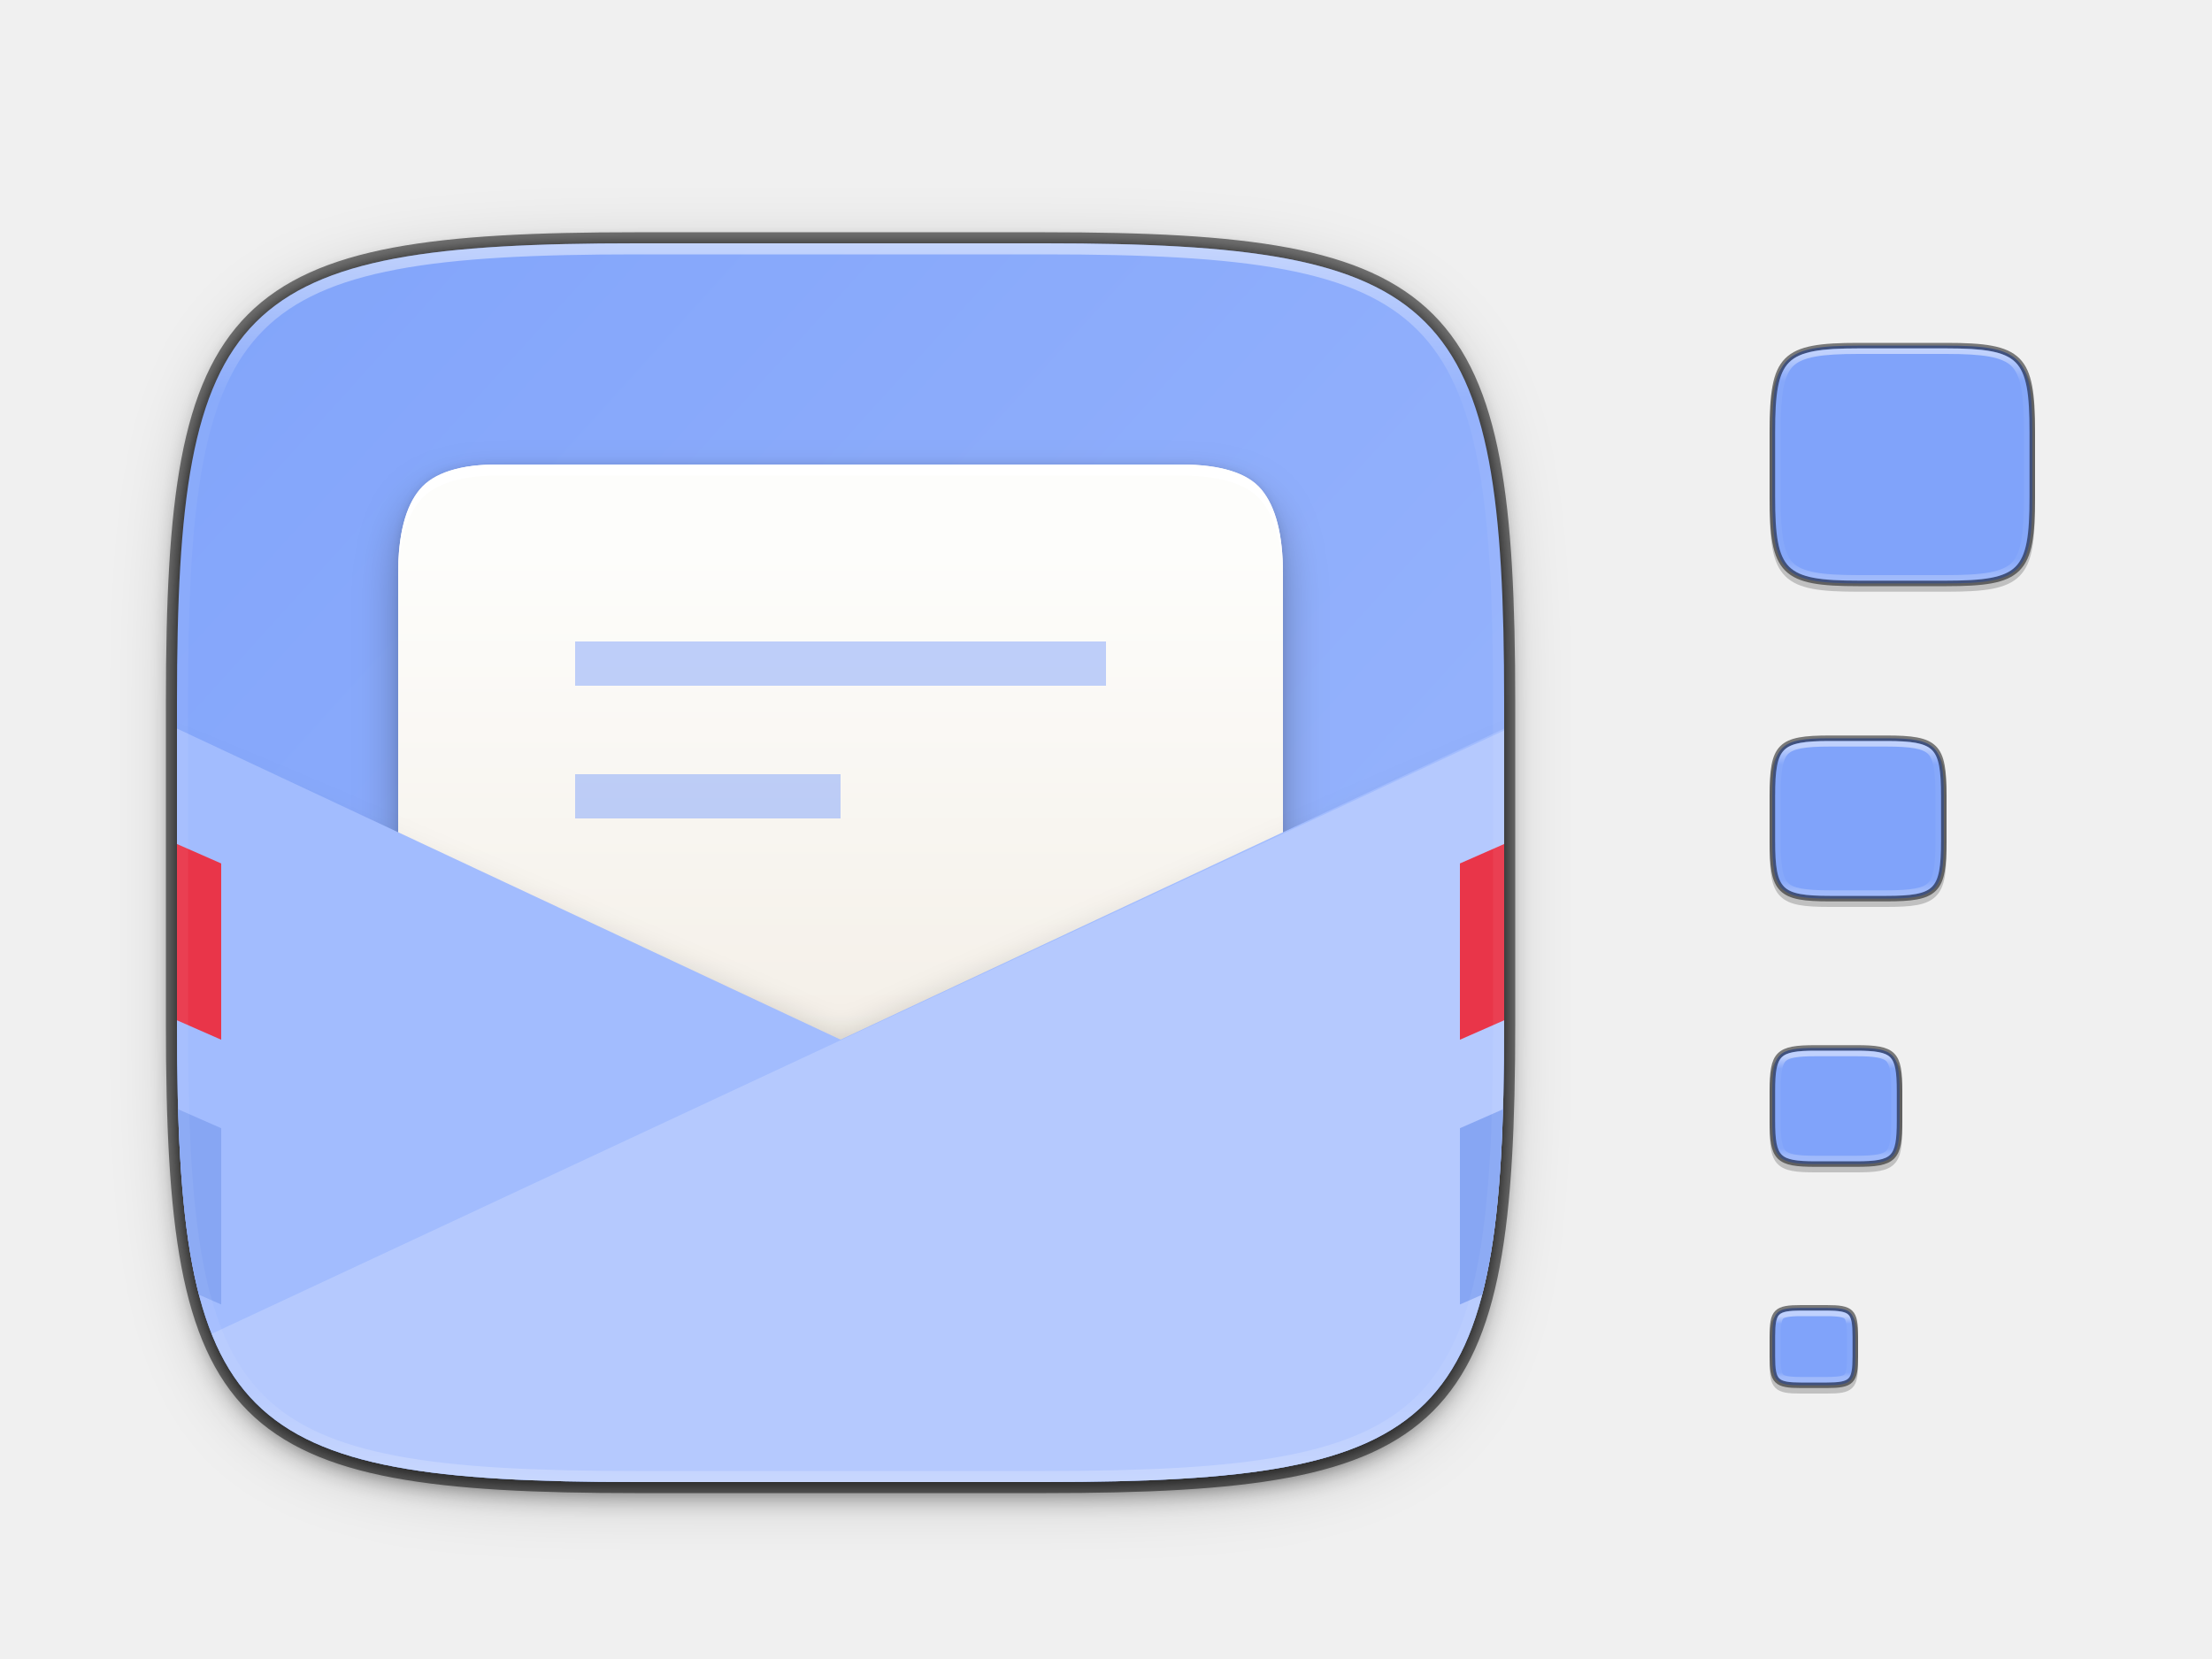
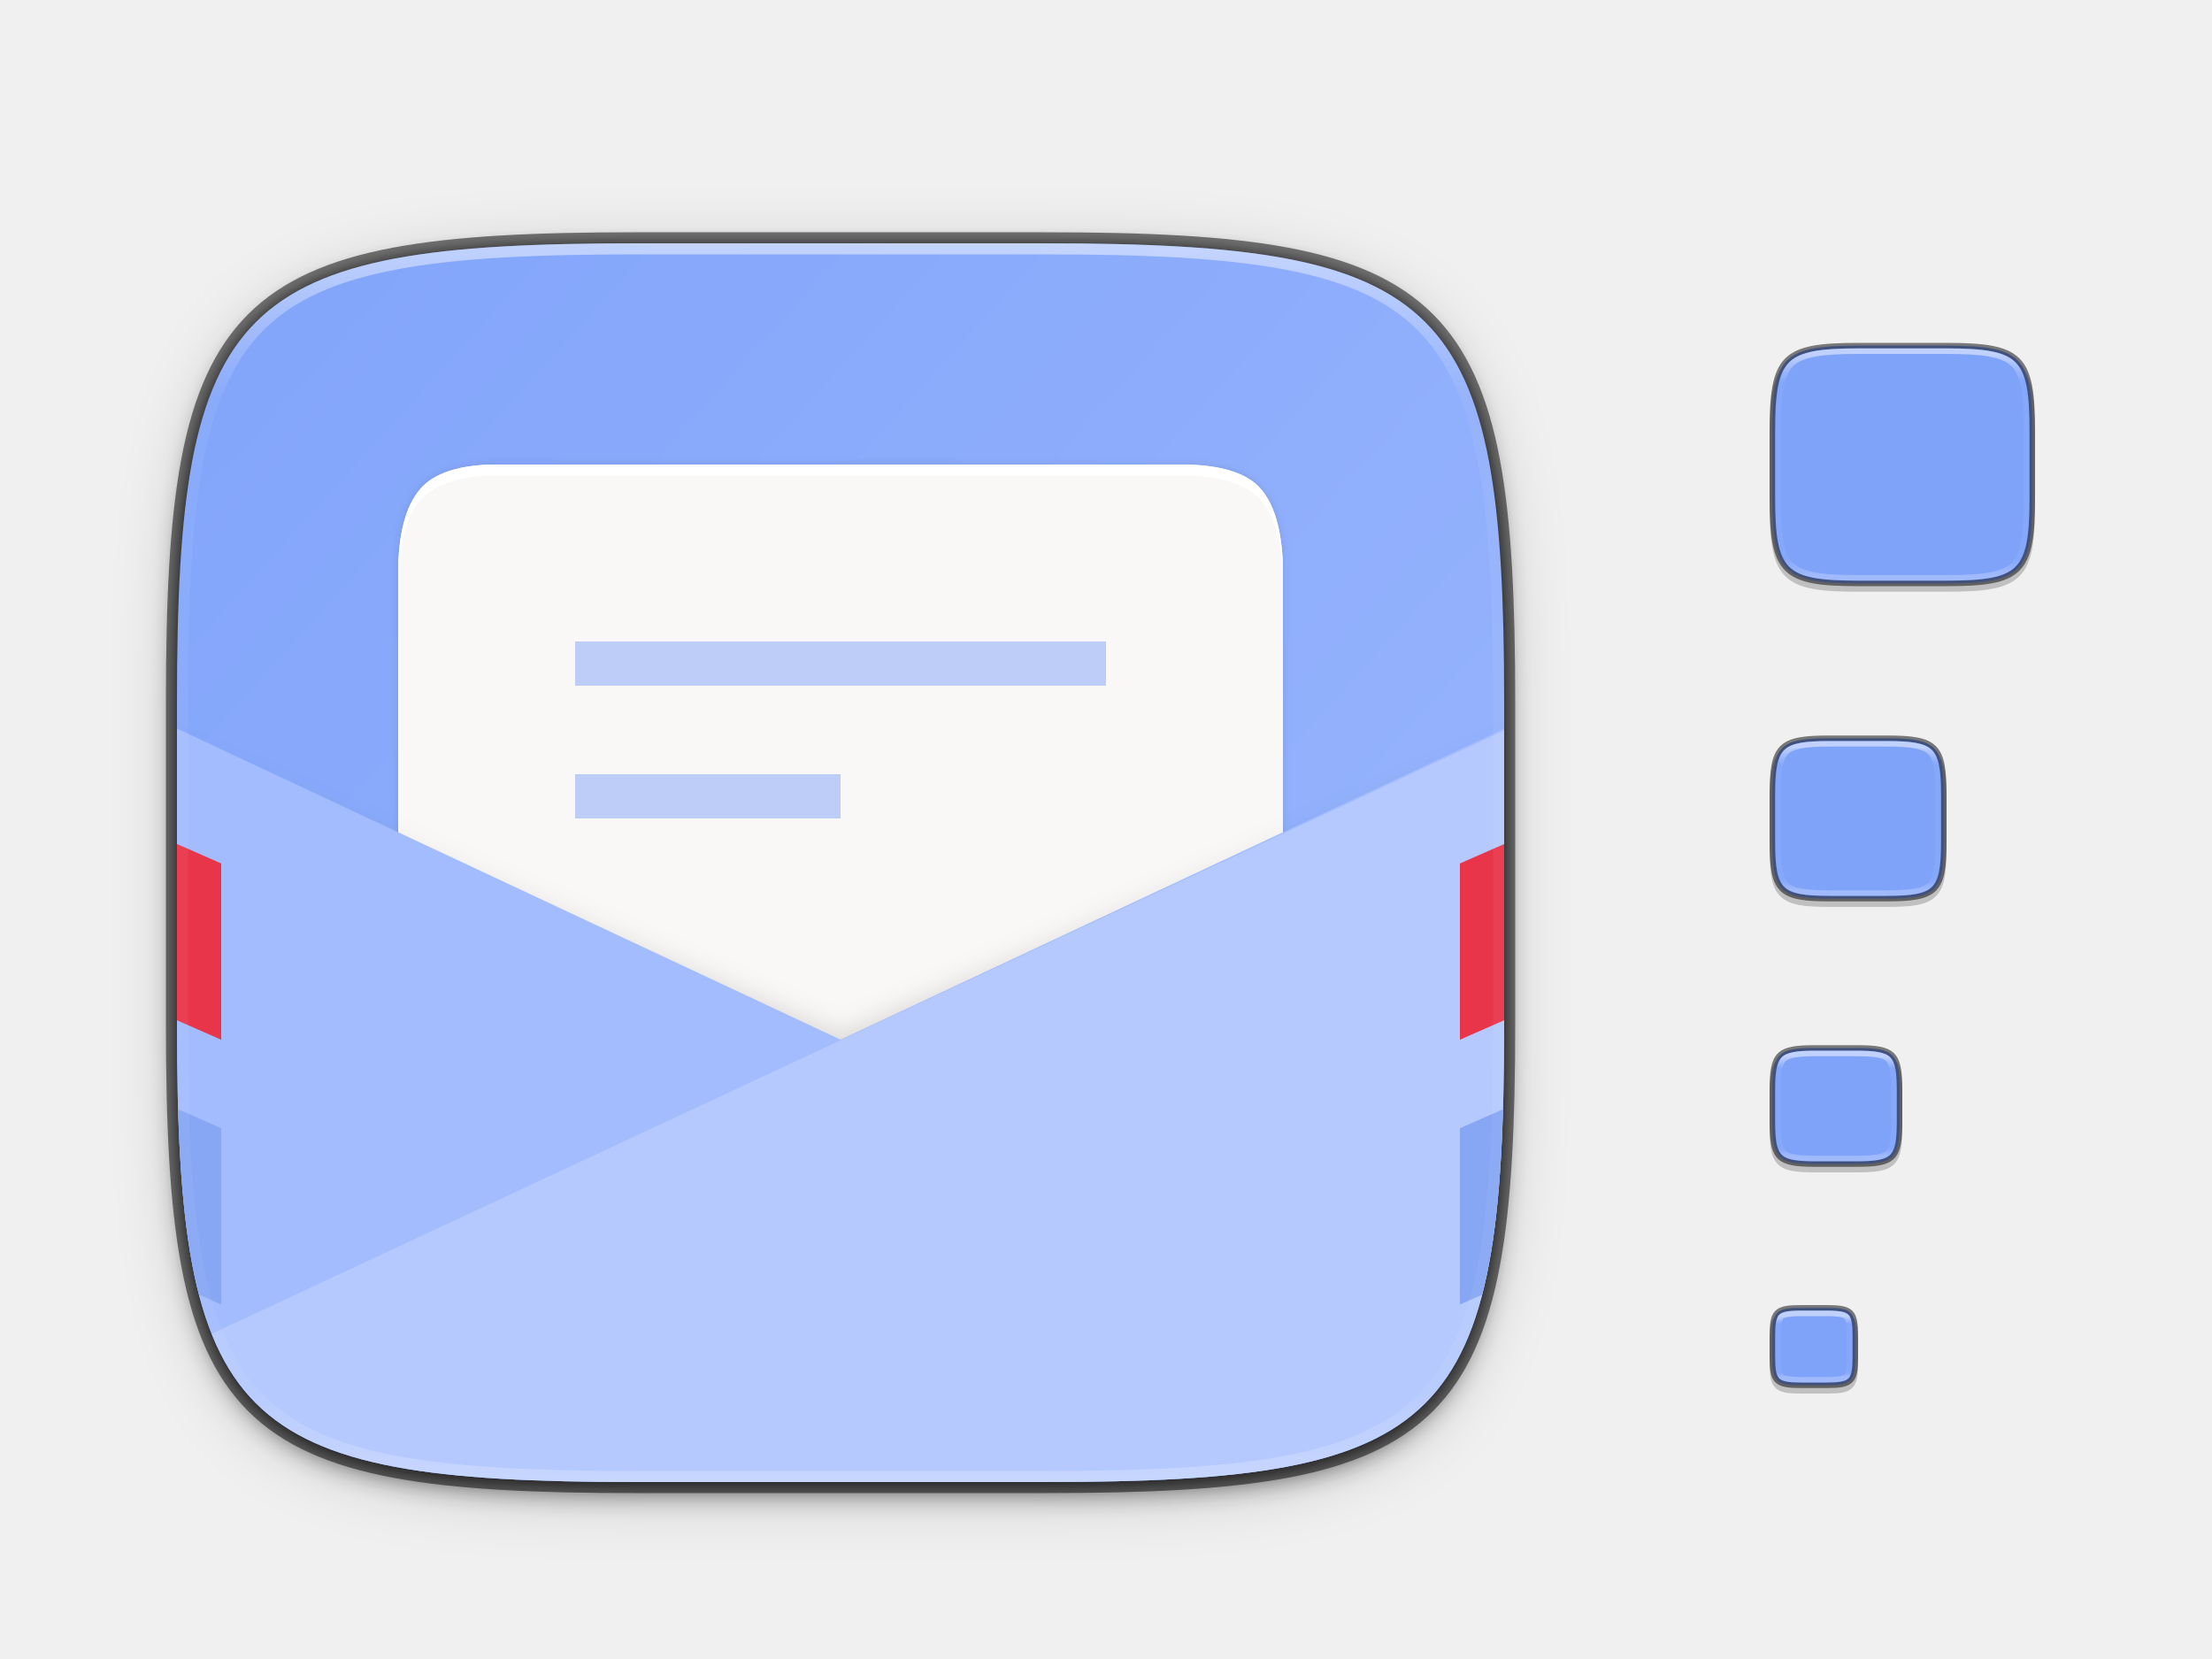
<svg xmlns="http://www.w3.org/2000/svg" xmlns:xlink="http://www.w3.org/1999/xlink" width="400" height="300" id="svg11300" version="1.0" style="display:inline;enable-background:new">
  <defs id="defs3">
    <linearGradient id="linearGradient1061">
      <stop style="stop-color:#80a3fa;stop-opacity:1;" offset="0" id="stop1057" />
      <stop style="stop-color:#a2bcfe;stop-opacity:1" offset="1" id="stop1059" />
    </linearGradient>
    <linearGradient id="linearGradient1007">
      <stop style="stop-color:#000000;stop-opacity:0.091" offset="0" id="stop1002" />
      <stop id="stop1011" offset="0.5" style="stop-color:#000000;stop-opacity:0.848" />
      <stop style="stop-color:#000000;stop-opacity:0;" offset="1" id="stop1004" />
    </linearGradient>
    <linearGradient id="linearGradient927">
      <stop style="stop-color:#ffffff;stop-opacity:1;" offset="0" id="stop923" />
      <stop id="stop933" offset="0.125" style="stop-color:#ffffff;stop-opacity:0.098" />
      <stop id="stop931" offset="0.925" style="stop-color:#ffffff;stop-opacity:0.098" />
      <stop style="stop-color:#ffffff;stop-opacity:0.498" offset="1" id="stop925" />
    </linearGradient>
    <clipPath clipPathUnits="userSpaceOnUse" id="clipPath9430">
      <path id="path9432" d="m 166.062,-196 h 179.875 C 491.235,-196 512,-175.287 512,-30.125 v 148.25 C 512,263.286 491.235,284 345.938,284 H 166.062 C 20.765,284 0,263.286 0,118.125 V -30.125 C 0,-175.287 20.765,-196 166.062,-196 Z" style="color:#000000;display:inline;overflow:visible;visibility:visible;fill:#ffffff;fill-opacity:1;fill-rule:nonzero;stroke:none;stroke-width:1;marker:none;enable-background:new" />
    </clipPath>
    <linearGradient xlink:href="#linearGradient927" id="linearGradient929" x1="168" y1="239" x2="168" y2="279" gradientUnits="userSpaceOnUse" gradientTransform="matrix(-1,0,0,1,512,-175)" />
    <linearGradient xlink:href="#linearGradient927" id="linearGradient965" x1="112" y1="255" x2="112" y2="281" gradientUnits="userSpaceOnUse" gradientTransform="matrix(-1,0,0,1,448,-120)" />
    <linearGradient xlink:href="#linearGradient927" id="linearGradient1006" x1="64" y1="263" x2="64" y2="281" gradientUnits="userSpaceOnUse" gradientTransform="matrix(-1,0,0,1,396,-72)" />
    <linearGradient xlink:href="#linearGradient927" id="linearGradient1045" x1="760" y1="254" x2="760" y2="265" gradientUnits="userSpaceOnUse" gradientTransform="translate(-432,-16)" />
    <clipPath clipPathUnits="userSpaceOnUse" id="clipPath1082">
      <path id="path1084" d="M 361.938,-212 C 507.235,-212 528,-191.287 528,-46.125 V 70.125 C 528,215.286 507.235,236 361.938,236 H 214.062 C 68.765,236 48,215.286 48,70.125 V -46.125 C 48,-191.287 68.765,-212 214.062,-212 Z" style="display:inline;opacity:1;fill:#8c59d9;fill-opacity:1;stroke:none;stroke-width:2;stroke-linecap:round;stroke-linejoin:round;stroke-miterlimit:4;stroke-dasharray:none;stroke-dashoffset:0;stroke-opacity:1;enable-background:new" />
    </clipPath>
    <linearGradient xlink:href="#linearGradient927" id="linearGradient1108" x1="296" y1="-212" x2="296" y2="236" gradientUnits="userSpaceOnUse" />
    <filter style="color-interpolation-filters:sRGB" id="filter4560" x="-0.023" width="1.046" y="-0.025" height="1.05">
      <feGaussianBlur stdDeviation="2.32" id="feGaussianBlur4562" />
    </filter>
    <filter style="color-interpolation-filters:sRGB" id="filter4569" x="-0.012" width="1.023" y="-0.012" height="1.025">
      <feGaussianBlur stdDeviation="1.16" id="feGaussianBlur4571" />
    </filter>
    <filter style="color-interpolation-filters:sRGB" id="filter4575" x="-0.058" width="1.116" y="-0.062" height="1.124">
      <feGaussianBlur stdDeviation="5.8" id="feGaussianBlur4577" />
    </filter>
    <clipPath clipPathUnits="userSpaceOnUse" id="clipPath947">
      <path id="path949" d="m 191.433,45.067 c 77.492,0 88.567,11.047 88.567,88.467 v 62 C 280,272.953 268.925,284 191.433,284 H 112.567 C 35.075,284 24,272.953 24,195.533 v -62 c 0,-77.42 11.075,-88.467 88.567,-88.467 z" style="opacity:1;fill:#a4c1f9;fill-opacity:1;stroke:none;stroke-width:2;stroke-linecap:round;stroke-linejoin:round;stroke-miterlimit:4;stroke-dasharray:none;stroke-dashoffset:0;stroke-opacity:1" />
    </clipPath>
-     <linearGradient id="linearGradient4289">
-       <stop id="stop4291" offset="0" style="stop-color:#fdfdfb;stop-opacity:1" />
-       <stop id="stop4293" offset="1" style="stop-color:#f0e9df;stop-opacity:1" />
-     </linearGradient>
-     <linearGradient xlink:href="#linearGradient4289" id="linearGradient953" x1="152" y1="100" x2="152" y2="228" gradientUnits="userSpaceOnUse" />
    <filter style="color-interpolation-filters:sRGB" id="filter965" x="-0.011" width="1.023" y="-0.013" height="1.025">
      <feGaussianBlur stdDeviation="0.76" id="feGaussianBlur967" />
-     </filter>
-     <filter style="color-interpolation-filters:sRGB" id="filter971" x="-0.057" width="1.114" y="-0.063" height="1.127">
-       <feGaussianBlur stdDeviation="3.8" id="feGaussianBlur973" />
    </filter>
    <linearGradient xlink:href="#linearGradient1007" id="linearGradient1009" x1="-10.133" y1="215.733" x2="314.133" y2="215.733" gradientUnits="userSpaceOnUse" gradientTransform="translate(0,25.6)" />
    <filter style="color-interpolation-filters:sRGB" id="filter1033" x="-0.019" width="1.038" y="-0.033" height="1.065">
      <feGaussianBlur stdDeviation="2.698" id="feGaussianBlur1035" />
    </filter>
    <linearGradient xlink:href="#linearGradient1061" id="linearGradient1063" x1="16" y1="28" x2="352" y2="332" gradientUnits="userSpaceOnUse" />
  </defs>
  <g style="display:inline" id="layer1">
    <g style="display:none" id="layer7">
      <text y="-8.255" xml:space="preserve" x="19.007" style="font-style:normal;font-variant:normal;font-weight:normal;font-stretch:normal;line-height:0%;font-family:'DejaVu Sans';-inkscape-font-specification:'DejaVu Sans';display:inline;fill:#000000;fill-opacity:1;stroke:none;enable-background:new" id="context">
        <tspan style="font-style:normal;font-variant:normal;font-weight:normal;font-stretch:normal;font-size:18px;line-height:1.25;font-family:'DejaVu Sans';-inkscape-font-specification:'DejaVu Sans'" y="-8.255" x="19.007" id="tspan3933">apps</tspan>
      </text>
      <text y="-8.255" xml:space="preserve" x="146.488" style="font-style:normal;font-variant:normal;font-weight:bold;font-stretch:normal;line-height:0%;font-family:'DejaVu Sans';-inkscape-font-specification:'DejaVu Sans Bold';text-align:start;writing-mode:lr-tb;text-anchor:start;display:inline;fill:#000000;fill-opacity:1;stroke:none;enable-background:new" id="icon-name">
        <tspan style="font-style:normal;font-variant:normal;font-weight:bold;font-stretch:normal;font-size:18px;line-height:1.25;font-family:'DejaVu Sans';-inkscape-font-specification:'DejaVu Sans Bold'" y="-8.255" x="146.488" id="tspan3937">mail-app</tspan>
      </text>
      <rect style="display:inline;overflow:visible;visibility:visible;fill:#cdcdcd;fill-opacity:1;fill-rule:nonzero;stroke:none;stroke-width:2;marker:none;enable-background:accumulate" id="rect16x16" width="16" height="16" x="320" y="236" />
      <rect style="display:inline;overflow:visible;visibility:visible;fill:#cdcdcd;fill-opacity:1;fill-rule:nonzero;stroke:none;stroke-width:2;marker:none;enable-background:accumulate" id="rect24x24" width="24" height="24" x="320" y="188" />
      <rect style="display:inline;overflow:visible;visibility:visible;fill:#cdcdcd;fill-opacity:1;fill-rule:nonzero;stroke:none;stroke-width:2;marker:none;enable-background:accumulate" id="rect32x32" width="32" height="32" x="320" y="132" />
      <rect y="60" x="320" height="48" width="48" id="rect48x48" style="display:inline;overflow:visible;visibility:visible;fill:#cdcdcd;fill-opacity:1;fill-rule:nonzero;stroke:none;stroke-width:2;marker:none;enable-background:accumulate" />
      <rect style="display:inline;overflow:visible;visibility:visible;fill:#cdcdcd;fill-opacity:1;fill-rule:nonzero;stroke:none;stroke-width:2;marker:none;enable-background:accumulate" id="rect3951" width="256" height="256" x="24" y="28" />
    </g>
    <g id="layer4" style="display:inline">
      <path style="display:inline;opacity:0.5;fill:#000000;fill-opacity:1;stroke:none;stroke-width:2;stroke-linecap:round;stroke-linejoin:round;stroke-miterlimit:4;stroke-dasharray:none;stroke-dashoffset:0;stroke-opacity:1;filter:url(#filter4560);enable-background:new" d="m 188.969,46 c 72.649,0 83.031,10.357 83.031,82.938 v 58.125 c 0,72.581 -10.383,82.938 -83.031,82.938 h -73.938 C 42.383,270 32,259.643 32,187.062 v -58.125 c 0,-72.581 10.383,-82.938 83.031,-82.938 z" id="path4565" />
      <path style="color:#000000;font-style:normal;font-variant:normal;font-weight:normal;font-stretch:normal;font-size:medium;line-height:normal;font-family:sans-serif;font-variant-ligatures:normal;font-variant-position:normal;font-variant-caps:normal;font-variant-numeric:normal;font-variant-alternates:normal;font-feature-settings:normal;text-indent:0;text-align:start;text-decoration:none;text-decoration-line:none;text-decoration-style:solid;text-decoration-color:#000000;letter-spacing:normal;word-spacing:normal;text-transform:none;writing-mode:lr-tb;direction:ltr;text-orientation:mixed;dominant-baseline:auto;baseline-shift:baseline;text-anchor:start;white-space:normal;shape-padding:0;clip-rule:nonzero;display:inline;overflow:visible;visibility:visible;opacity:0.2;isolation:auto;mix-blend-mode:normal;color-interpolation:sRGB;color-interpolation-filters:linearRGB;solid-color:#000000;solid-opacity:1;vector-effect:none;fill:#000000;fill-opacity:1;fill-rule:nonzero;stroke:none;stroke-width:1;stroke-linecap:round;stroke-linejoin:round;stroke-miterlimit:4;stroke-dasharray:none;stroke-dashoffset:0;stroke-opacity:1;color-rendering:auto;image-rendering:auto;shape-rendering:auto;text-rendering:auto;enable-background:accumulate" d="m 351.932,63 c 6.835,0 10.873,0.449 13.246,2.818 C 367.551,68.188 368,72.222 368,79.051 v 11.898 c 0,6.828 -0.449,10.863 -2.822,13.232 C 362.805,106.551 358.766,107 351.932,107 h -15.863 c -6.835,0 -10.873,-0.449 -13.246,-2.818 C 320.449,101.812 320,97.777 320,90.949 V 79.051 c 0,-6.828 0.449,-10.863 2.822,-13.232 C 325.195,63.449 329.234,63 336.068,63 Z" id="path907" />
      <path style="color:#000000;font-style:normal;font-variant:normal;font-weight:normal;font-stretch:normal;font-size:medium;line-height:normal;font-family:sans-serif;font-variant-ligatures:normal;font-variant-position:normal;font-variant-caps:normal;font-variant-numeric:normal;font-variant-alternates:normal;font-feature-settings:normal;text-indent:0;text-align:start;text-decoration:none;text-decoration-line:none;text-decoration-style:solid;text-decoration-color:#000000;letter-spacing:normal;word-spacing:normal;text-transform:none;writing-mode:lr-tb;direction:ltr;text-orientation:mixed;dominant-baseline:auto;baseline-shift:baseline;text-anchor:start;white-space:normal;shape-padding:0;clip-rule:nonzero;display:inline;overflow:visible;visibility:visible;opacity:0.2;isolation:auto;mix-blend-mode:normal;color-interpolation:sRGB;color-interpolation-filters:linearRGB;solid-color:#000000;solid-opacity:1;vector-effect:none;fill:#000000;fill-opacity:1;fill-rule:nonzero;stroke:none;stroke-width:1;stroke-linecap:round;stroke-linejoin:round;stroke-miterlimit:4;stroke-dasharray:none;stroke-dashoffset:0;stroke-opacity:1;color-rendering:auto;image-rendering:auto;shape-rendering:auto;text-rendering:auto;enable-background:new" d="m 341.121,134 c 4.564,0 7.304,0.287 8.947,1.928 1.643,1.641 1.932,4.379 1.932,8.939 v 8.266 c 0,4.56 -0.289,7.299 -1.932,8.939 C 348.425,163.713 345.685,164 341.121,164 h -10.242 c -4.564,0 -7.304,-0.287 -8.947,-1.928 C 320.289,160.431 320,157.693 320,153.133 v -8.266 c 0,-4.56 0.289,-7.299 1.932,-8.939 C 323.575,134.287 326.315,134 330.879,134 Z" id="path1011" />
      <path style="color:#000000;font-style:normal;font-variant:normal;font-weight:normal;font-stretch:normal;font-size:medium;line-height:normal;font-family:sans-serif;font-variant-ligatures:normal;font-variant-position:normal;font-variant-caps:normal;font-variant-numeric:normal;font-variant-alternates:normal;font-feature-settings:normal;text-indent:0;text-align:start;text-decoration:none;text-decoration-line:none;text-decoration-style:solid;text-decoration-color:#000000;letter-spacing:normal;word-spacing:normal;text-transform:none;writing-mode:lr-tb;direction:ltr;text-orientation:mixed;dominant-baseline:auto;baseline-shift:baseline;text-anchor:start;white-space:normal;shape-padding:0;clip-rule:nonzero;display:inline;overflow:visible;visibility:visible;opacity:0.2;isolation:auto;mix-blend-mode:normal;color-interpolation:sRGB;color-interpolation-filters:linearRGB;solid-color:#000000;solid-opacity:1;vector-effect:none;fill:#000000;fill-opacity:1;fill-rule:nonzero;stroke:none;stroke-width:1;stroke-linecap:round;stroke-linejoin:round;stroke-miterlimit:4;stroke-dasharray:none;stroke-dashoffset:0;stroke-opacity:1;color-rendering:auto;image-rendering:auto;shape-rendering:auto;text-rendering:auto;enable-background:new" d="m 335.715,190 c 3.429,1e-5 5.523,0.206 6.801,1.482 1.278,1.277 1.484,3.367 1.484,6.793 v 5.449 c 0,3.426 -0.206,5.516 -1.484,6.793 C 341.237,211.794 339.144,212 335.715,212 h -7.43 c -3.429,0 -5.523,-0.206 -6.801,-1.482 C 320.206,209.241 320,207.151 320,203.725 v -5.449 c 0,-3.426 0.206,-5.516 1.484,-6.793 1.278,-1.277 3.372,-1.482 6.801,-1.482 z" id="path1013" />
      <path style="color:#000000;font-style:normal;font-variant:normal;font-weight:normal;font-stretch:normal;font-size:medium;line-height:normal;font-family:sans-serif;font-variant-ligatures:normal;font-variant-position:normal;font-variant-caps:normal;font-variant-numeric:normal;font-variant-alternates:normal;font-feature-settings:normal;text-indent:0;text-align:start;text-decoration:none;text-decoration-line:none;text-decoration-style:solid;text-decoration-color:#000000;letter-spacing:normal;word-spacing:normal;text-transform:none;writing-mode:lr-tb;direction:ltr;text-orientation:mixed;dominant-baseline:auto;baseline-shift:baseline;text-anchor:start;white-space:normal;shape-padding:0;clip-rule:nonzero;display:inline;overflow:visible;visibility:visible;opacity:0.2;isolation:auto;mix-blend-mode:normal;color-interpolation:sRGB;color-interpolation-filters:linearRGB;solid-color:#000000;solid-opacity:1;vector-effect:none;fill:#000000;fill-opacity:1;fill-rule:nonzero;stroke:none;stroke-width:1;stroke-linecap:round;stroke-linejoin:round;stroke-miterlimit:4;stroke-dasharray:none;stroke-dashoffset:0;stroke-opacity:1;color-rendering:auto;image-rendering:auto;shape-rendering:auto;text-rendering:auto;enable-background:new" d="m 325.689,237 c -2.294,0 -3.737,0.125 -4.65,1.037 C 320.126,238.949 320,240.392 320,242.684 v 3.633 c 0,2.292 0.126,3.734 1.039,4.646 0.913,0.912 2.356,1.037 4.65,1.037 h 4.621 c 2.294,0 3.737,-0.125 4.65,-1.037 0.913,-0.912 1.039,-2.354 1.039,-4.646 v -3.633 c 0,-2.292 -0.126,-3.734 -1.039,-4.646 C 334.048,237.125 332.605,237 330.311,237 Z" id="path1050" />
      <path id="path4558" d="m 188.969,44 c 72.649,0 83.031,10.357 83.031,82.938 v 58.125 c 0,72.581 -10.383,82.938 -83.031,82.938 h -73.938 C 42.383,268 32,257.643 32,185.062 v -58.125 c 0,-72.581 10.383,-82.938 83.031,-82.938 z" style="display:inline;opacity:0.5;fill:#000000;fill-opacity:1;stroke:#000000;stroke-width:4;stroke-linecap:round;stroke-linejoin:round;stroke-miterlimit:4;stroke-dasharray:none;stroke-dashoffset:0;stroke-opacity:1;enable-background:new" />
      <path id="path4567" d="m 188.969,44 c 72.649,0 83.031,10.357 83.031,82.938 v 58.125 c 0,72.581 -10.383,82.938 -83.031,82.938 h -73.938 C 42.383,268 32,257.643 32,185.062 v -58.125 c 0,-72.581 10.383,-82.938 83.031,-82.938 z" style="display:inline;opacity:0.5;fill:#000000;fill-opacity:1;stroke:none;stroke-width:2;stroke-linecap:round;stroke-linejoin:round;stroke-miterlimit:4;stroke-dasharray:none;stroke-dashoffset:0;stroke-opacity:1;filter:url(#filter4569);enable-background:new" />
      <path id="path4573" d="m 188.969,46 c 72.649,0 83.031,10.357 83.031,82.938 v 58.125 c 0,72.581 -10.383,82.938 -83.031,82.938 h -73.938 C 42.383,270 32,259.643 32,187.062 v -58.125 c 0,-72.581 10.383,-82.938 83.031,-82.938 z" style="display:inline;opacity:0.2;fill:#000000;fill-opacity:1;stroke:none;stroke-width:2;stroke-linecap:round;stroke-linejoin:round;stroke-miterlimit:4;stroke-dasharray:none;stroke-dashoffset:0;stroke-opacity:1;filter:url(#filter4575);enable-background:new" />
    </g>
    <g id="layer2" style="display:inline">
      <path style="opacity:1;fill:url(#linearGradient1063);fill-opacity:1;stroke:none;stroke-width:2;stroke-linecap:round;stroke-linejoin:round;stroke-miterlimit:4;stroke-dasharray:none;stroke-dashoffset:0;stroke-opacity:1" d="M 188.969,44 C 261.617,44 272,54.357 272,126.938 v 58.125 C 272,257.643 261.617,268 188.969,268 h -73.938 C 42.383,268 32,257.643 32,185.062 v -58.125 C 32,54.357 42.383,44 115.031,44 Z" id="rect877" />
      <path id="path888" d="M 351.932,62.5 C 365.553,62.5 367.5,64.442 367.5,78.051 V 89.949 C 367.5,103.558 365.553,105.5 351.932,105.5 H 336.068 C 322.447,105.5 320.5,103.558 320.5,89.949 V 78.051 C 320.5,64.442 322.447,62.5 336.068,62.5 Z" style="opacity:1;fill:#80a3fa;fill-opacity:1;stroke:none;stroke-width:2;stroke-linecap:round;stroke-linejoin:round;stroke-miterlimit:4;stroke-dasharray:none;stroke-dashoffset:0;stroke-opacity:1" />
      <path id="path942" d="m 341.121,133.5 c 9.081,0 10.379,1.295 10.379,10.367 v 8.266 c 0,9.073 -1.298,10.367 -10.379,10.367 H 330.879 C 321.798,162.5 320.5,161.205 320.5,152.133 v -8.266 c 0,-9.073 1.298,-10.367 10.379,-10.367 z" style="opacity:1;fill:#80a3fa;fill-opacity:1;stroke:none;stroke-width:2;stroke-linecap:round;stroke-linejoin:round;stroke-miterlimit:4;stroke-dasharray:none;stroke-dashoffset:0;stroke-opacity:1" />
      <path style="opacity:1;fill:#80a3fa;fill-opacity:1;stroke:none;stroke-width:2;stroke-linecap:round;stroke-linejoin:round;stroke-miterlimit:4;stroke-dasharray:none;stroke-dashoffset:0;stroke-opacity:1" d="m 330.311,236.5 c 4.541,0 5.189,0.647 5.189,5.184 v 3.633 c 0,4.536 -0.649,5.184 -5.189,5.184 h -4.621 c -4.541,0 -5.189,-0.647 -5.189,-5.184 v -3.633 c 0,-4.536 0.649,-5.184 5.189,-5.184 z" id="path946" />
      <path style="opacity:1;fill:#80a3fa;fill-opacity:1;stroke:none;stroke-width:2;stroke-linecap:round;stroke-linejoin:round;stroke-miterlimit:4;stroke-dasharray:none;stroke-dashoffset:0;stroke-opacity:1" d="m 335.716,189.5 c 6.811,10e-6 7.784,0.971 7.784,7.775 v 5.449 c 0,6.804 -0.973,7.775 -7.784,7.775 h -7.432 c -6.811,0 -7.784,-0.971 -7.784,-7.775 v -5.449 c 0,-6.804 0.973,-7.775 7.784,-7.775 z" id="path948" />
    </g>
    <g id="layer6" style="display:inline">
-       <path style="display:inline;enable-background:new;font-style:normal;font-variant:normal;font-weight:normal;font-stretch:normal;font-size:15px;line-height:125%;font-family:Ubuntu;-inkscape-font-specification:Ubuntu;text-align:center;letter-spacing:0px;word-spacing:0px;writing-mode:lr-tb;text-anchor:middle;opacity:0.3;fill:#000000;fill-opacity:1;stroke:none;stroke-width:1;filter:url(#filter971)" d="m 90.332,88.004 c -7.148,-0.089 -11.952,1.516 -14.417,4.474 -2.588,3.081 -3.915,8.137 -3.915,15.163 V 232 H 232 V 107.641 c 0,-7.026 -1.326,-12.081 -3.915,-15.163 -2.465,-2.958 -7.342,-4.474 -14.417,-4.474 h -11.931 -82.944 z" id="path969" />
      <path id="path963" d="m 90.332,84.004 c -7.148,-0.089 -11.952,1.516 -14.417,4.474 -2.588,3.081 -3.915,8.137 -3.915,15.163 V 228 H 232 V 103.641 c 0,-7.026 -1.326,-12.081 -3.915,-15.163 -2.465,-2.958 -7.342,-4.474 -14.417,-4.474 h -11.931 -82.944 z" style="display:inline;enable-background:new;font-style:normal;font-variant:normal;font-weight:normal;font-stretch:normal;font-size:15px;line-height:125%;font-family:Ubuntu;-inkscape-font-specification:Ubuntu;text-align:center;letter-spacing:0px;word-spacing:0px;writing-mode:lr-tb;text-anchor:middle;fill:#000000;fill-opacity:1;stroke:none;stroke-width:1;filter:url(#filter965);opacity:0.1" />
-       <path style="display:inline;enable-background:new;font-style:normal;font-variant:normal;font-weight:normal;font-stretch:normal;font-size:15px;line-height:125%;font-family:Ubuntu;-inkscape-font-specification:Ubuntu;text-align:center;letter-spacing:0px;word-spacing:0px;writing-mode:lr-tb;text-anchor:middle;fill:url(#linearGradient953);fill-opacity:1;stroke:none;stroke-width:1" d="m 90.332,84.004 c -7.148,-0.089 -11.952,1.516 -14.417,4.474 -2.588,3.081 -3.915,8.137 -3.915,15.163 V 228 H 232 V 103.641 c 0,-7.026 -1.326,-12.081 -3.915,-15.163 -2.465,-2.958 -7.342,-4.474 -14.417,-4.474 h -11.931 -82.944 z" id="path4163" />
+       <path style="display:inline;enable-background:new;font-style:normal;font-variant:normal;font-weight:normal;font-stretch:normal;font-size:15px;line-height:125%;font-family:Ubuntu;-inkscape-font-specification:Ubuntu;text-align:center;letter-spacing:0px;word-spacing:0px;writing-mode:lr-tb;text-anchor:middle;fill:#faf8f6;fill-opacity:1;stroke:none;stroke-width:1" d="m 90.332,84.004 c -7.148,-0.089 -11.952,1.516 -14.417,4.474 -2.588,3.081 -3.915,8.137 -3.915,15.163 V 228 H 232 V 103.641 c 0,-7.026 -1.326,-12.081 -3.915,-15.163 -2.465,-2.958 -7.342,-4.474 -14.417,-4.474 h -11.931 -82.944 z" id="path4163" />
      <path style="color:#000000;display:inline;overflow:visible;visibility:visible;opacity:0.5;fill:#80a3fa;fill-opacity:0.996;fill-rule:nonzero;stroke:none;stroke-width:4.5;marker:none;enable-background:accumulate" d="m 104,116 v 8 h 96 v -8 z m 0,24 v 8 h 48 v -8 z" id="path14977" />
      <g id="g943" transform="matrix(-0.9375,0,0,0.9375,294.5,1.749994)" style="display:inline;stroke-width:1.067;enable-background:new" clip-path="url(#clipPath947)">
        <path style="display:inline;opacity:0.2;fill:url(#linearGradient1009);fill-opacity:1;fill-rule:evenodd;stroke:none;stroke-width:1.067px;stroke-linecap:butt;stroke-linejoin:miter;stroke-opacity:1;filter:url(#filter1033);enable-background:new" d="M -18.667,329.689 V 122.933 L 152,198.667 322.667,122.933 v 206.756 z" id="path996" />
        <path id="path17654" d="M -18.667,325.422 V 118.667 l 170.667,80 170.667,-80 v 206.756 z" style="display:inline;opacity:1;fill:#a2bcfe;fill-opacity:1;fill-rule:evenodd;stroke:none;stroke-width:1.067px;stroke-linecap:butt;stroke-linejoin:miter;stroke-opacity:1;enable-background:new" />
        <path id="path18127" d="M 24,296.8 V 139.033 l 256,119.5 V 296.8 Z" style="display:inline;opacity:0.2;fill:#ffffff;fill-opacity:1;fill-rule:evenodd;stroke:none;stroke-width:1.067px;stroke-linecap:butt;stroke-linejoin:miter;stroke-opacity:1;enable-background:new" />
        <path style="color:#000000;display:inline;overflow:visible;visibility:visible;opacity:1;fill:#87a6f3;fill-opacity:1;fill-rule:nonzero;stroke:none;stroke-width:68.267;stroke-linecap:butt;stroke-linejoin:miter;stroke-miterlimit:4;stroke-dasharray:none;stroke-dashoffset:0;stroke-opacity:1;marker:none;enable-background:accumulate" d="m 280,212 -8.533,3.75 v 34 l 8.533,-3.75 z" id="path17771" />
        <path style="color:#000000;display:inline;overflow:visible;visibility:visible;opacity:1;fill:#e93549;fill-opacity:1;fill-rule:nonzero;stroke:none;stroke-width:68.267;stroke-linecap:butt;stroke-linejoin:miter;stroke-miterlimit:4;stroke-dasharray:none;stroke-dashoffset:0;stroke-opacity:1;marker:none;enable-background:accumulate" d="m 280,160.933 -8.533,3.75 v 34 l 8.533,-3.75 z" id="path17773" />
        <path style="color:#000000;display:inline;overflow:visible;visibility:visible;opacity:1;fill:#87a6f3;fill-opacity:1;fill-rule:nonzero;stroke:none;stroke-width:68.267;stroke-linecap:butt;stroke-linejoin:miter;stroke-miterlimit:4;stroke-dasharray:none;stroke-dashoffset:0;stroke-opacity:1;marker:none;enable-background:accumulate" d="M 24,212 V 246 l 8.533,3.75 v -34 z" id="path17876" />
        <path style="color:#000000;display:inline;overflow:visible;visibility:visible;opacity:1;fill:#e93549;fill-opacity:1;fill-rule:nonzero;stroke:none;stroke-width:68.267;stroke-linecap:butt;stroke-linejoin:miter;stroke-miterlimit:4;stroke-dasharray:none;stroke-dashoffset:0;stroke-opacity:1;marker:none;enable-background:accumulate" d="m 24,160.933 v 34 l 8.533,3.75 v -34 z" id="path18129" />
      </g>
      <path style="display:inline;enable-background:new;font-style:normal;font-variant:normal;font-weight:normal;font-stretch:normal;font-size:15px;line-height:125%;font-family:Ubuntu;-inkscape-font-specification:Ubuntu;text-align:center;letter-spacing:0px;word-spacing:0px;writing-mode:lr-tb;text-anchor:middle;fill:#ffffff;fill-opacity:1;stroke:none;stroke-width:1" d="M 90.332,84 C 83.184,83.911 78.379,85.598 75.914,88.557 73.326,91.638 72,96.693 72,103.719 v 2 C 72,98.693 73.326,93.638 75.914,90.557 78.379,87.598 83.184,85.911 90.332,86 h 32.461 78.943 11.932 c 7.149,0 11.953,1.598 14.418,4.557 C 230.674,93.638 232,98.693 232,105.719 v -2 C 232,96.693 230.674,91.638 228.086,88.557 225.621,85.598 220.817,84 213.668,84 h -11.932 -78.943 z" id="path1008" />
    </g>
    <g id="layer5" style="display:inline">
      <path style="display:inline;opacity:0.5;fill:none;fill-opacity:1;stroke:#000000;stroke-width:1;stroke-linecap:round;stroke-linejoin:round;stroke-miterlimit:4;stroke-dasharray:none;stroke-dashoffset:0;stroke-opacity:1;enable-background:new" d="m 341.121,133.5 c 9.081,0 10.379,1.295 10.379,10.367 v 8.266 c 0,9.073 -1.298,10.367 -10.379,10.367 H 330.879 C 321.798,162.5 320.5,161.205 320.5,152.133 v -8.266 c 0,-9.073 1.298,-10.367 10.379,-10.367 z" id="path950" />
      <path style="display:inline;opacity:0.5;fill:none;fill-opacity:1;stroke:#000000;stroke-width:1;stroke-linecap:round;stroke-linejoin:round;stroke-miterlimit:4;stroke-dasharray:none;stroke-dashoffset:0;stroke-opacity:1;enable-background:new" d="M 351.932,62.5 C 365.553,62.5 367.5,64.442 367.5,78.051 V 89.949 C 367.5,103.558 365.553,105.5 351.932,105.5 H 336.068 C 322.447,105.5 320.5,103.558 320.5,89.949 V 78.051 C 320.5,64.442 322.447,62.5 336.068,62.5 Z" id="path892" />
      <path id="path970" d="m 335.716,189.5 c 6.811,10e-6 7.784,0.971 7.784,7.775 v 5.449 c 0,6.804 -0.973,7.775 -7.784,7.775 h -7.432 c -6.811,0 -7.784,-0.971 -7.784,-7.775 v -5.449 c 0,-6.804 0.973,-7.775 7.784,-7.775 z" style="display:inline;opacity:0.5;fill:none;fill-opacity:1;stroke:#000000;stroke-width:1;stroke-linecap:round;stroke-linejoin:round;stroke-miterlimit:4;stroke-dasharray:none;stroke-dashoffset:0;stroke-opacity:1;enable-background:new" />
      <path id="path1025" d="m 330.311,236.5 c 4.541,0 5.189,0.647 5.189,5.184 v 3.633 c 0,4.536 -0.649,5.184 -5.189,5.184 h -4.621 c -4.541,0 -5.189,-0.647 -5.189,-5.184 v -3.633 c 0,-4.536 0.649,-5.184 5.189,-5.184 z" style="display:inline;opacity:0.5;fill:none;fill-opacity:1;stroke:#000000;stroke-width:1;stroke-linecap:round;stroke-linejoin:round;stroke-miterlimit:4;stroke-dasharray:none;stroke-dashoffset:0;stroke-opacity:1;enable-background:new" />
    </g>
    <g id="layer3" style="display:inline">
      <path style="color:#000000;font-style:normal;font-variant:normal;font-weight:normal;font-stretch:normal;font-size:medium;line-height:normal;font-family:sans-serif;font-variant-ligatures:normal;font-variant-position:normal;font-variant-caps:normal;font-variant-numeric:normal;font-variant-alternates:normal;font-feature-settings:normal;text-indent:0;text-align:start;text-decoration:none;text-decoration-line:none;text-decoration-style:solid;text-decoration-color:#000000;letter-spacing:normal;word-spacing:normal;text-transform:none;writing-mode:lr-tb;direction:ltr;text-orientation:mixed;dominant-baseline:auto;baseline-shift:baseline;text-anchor:start;white-space:normal;shape-padding:0;clip-rule:nonzero;display:inline;overflow:visible;visibility:visible;opacity:0.5;isolation:auto;mix-blend-mode:normal;color-interpolation:sRGB;color-interpolation-filters:linearRGB;solid-color:#000000;solid-opacity:1;vector-effect:none;fill:none;fill-opacity:1;fill-rule:nonzero;stroke:url(#linearGradient929);stroke-width:1;stroke-linecap:round;stroke-linejoin:round;stroke-miterlimit:4;stroke-dasharray:none;stroke-dashoffset:0;stroke-opacity:1;color-rendering:auto;image-rendering:auto;shape-rendering:auto;text-rendering:auto;enable-background:accumulate" d="m 351.932,63.5 h -15.863 c -6.763,0 -10.363,0.559 -12.186,2.379 -1.822,1.82 -2.383,5.415 -2.383,12.172 v 11.898 c 0,6.757 0.56,10.352 2.383,12.172 1.822,1.82 5.422,2.379 12.186,2.379 h 15.863 c 6.763,0 10.363,-0.559 12.186,-2.379 C 365.94,100.301 366.5,96.706 366.5,89.949 V 78.051 c 0,-6.757 -0.56,-10.352 -2.383,-12.172 C 362.295,64.059 358.695,63.5 351.932,63.5 Z" id="path911" />
      <path style="color:#000000;font-style:normal;font-variant:normal;font-weight:normal;font-stretch:normal;font-size:medium;line-height:normal;font-family:sans-serif;font-variant-ligatures:normal;font-variant-position:normal;font-variant-caps:normal;font-variant-numeric:normal;font-variant-alternates:normal;font-feature-settings:normal;text-indent:0;text-align:start;text-decoration:none;text-decoration-line:none;text-decoration-style:solid;text-decoration-color:#000000;letter-spacing:normal;word-spacing:normal;text-transform:none;writing-mode:lr-tb;direction:ltr;text-orientation:mixed;dominant-baseline:auto;baseline-shift:baseline;text-anchor:start;white-space:normal;shape-padding:0;clip-rule:nonzero;display:inline;overflow:visible;visibility:visible;opacity:0.5;isolation:auto;mix-blend-mode:normal;color-interpolation:sRGB;color-interpolation-filters:linearRGB;solid-color:#000000;solid-opacity:1;vector-effect:none;fill:none;fill-opacity:1;fill-rule:nonzero;stroke:url(#linearGradient965);stroke-width:1;stroke-linecap:round;stroke-linejoin:round;stroke-miterlimit:4;stroke-dasharray:none;stroke-dashoffset:0;stroke-opacity:1;color-rendering:auto;image-rendering:auto;shape-rendering:auto;text-rendering:auto;enable-background:accumulate" d="m 341.121,134.5 h -10.242 c -4.493,0 -6.796,0.397 -7.889,1.488 -1.093,1.091 -1.49,3.39 -1.49,7.879 v 8.266 c 0,4.489 0.398,6.788 1.49,7.879 1.093,1.091 3.396,1.488 7.889,1.488 h 10.242 c 4.493,0 6.796,-0.397 7.889,-1.488 1.093,-1.091 1.49,-3.39 1.49,-7.879 v -8.266 c 0,-4.489 -0.398,-6.788 -1.49,-7.879 C 347.917,134.897 345.614,134.5 341.121,134.5 Z" id="path955" />
      <path style="color:#000000;font-style:normal;font-variant:normal;font-weight:normal;font-stretch:normal;font-size:medium;line-height:normal;font-family:sans-serif;font-variant-ligatures:normal;font-variant-position:normal;font-variant-caps:normal;font-variant-numeric:normal;font-variant-alternates:normal;font-feature-settings:normal;text-indent:0;text-align:start;text-decoration:none;text-decoration-line:none;text-decoration-style:solid;text-decoration-color:#000000;letter-spacing:normal;word-spacing:normal;text-transform:none;writing-mode:lr-tb;direction:ltr;text-orientation:mixed;dominant-baseline:auto;baseline-shift:baseline;text-anchor:start;white-space:normal;shape-padding:0;clip-rule:nonzero;display:inline;overflow:visible;visibility:visible;opacity:0.5;isolation:auto;mix-blend-mode:normal;color-interpolation:sRGB;color-interpolation-filters:linearRGB;solid-color:#000000;solid-opacity:1;vector-effect:none;fill:none;fill-opacity:1;fill-rule:nonzero;stroke:url(#linearGradient1006);stroke-width:1;stroke-linecap:round;stroke-linejoin:round;stroke-miterlimit:4;stroke-dasharray:none;stroke-dashoffset:0;stroke-opacity:1;color-rendering:auto;image-rendering:auto;shape-rendering:auto;text-rendering:auto;enable-background:accumulate" d="m 335.715,190.5 h -7.432 c -3.358,0 -5.011,0.316 -5.738,1.043 -0.728,0.727 -1.045,2.378 -1.045,5.732 v 5.449 c 0,3.355 0.317,5.006 1.045,5.732 0.728,0.727 2.382,1.043 5.74,1.043 h 7.43 c 3.358,0 5.012,-0.316 5.74,-1.043 0.728,-0.727 1.045,-2.378 1.045,-5.732 v -5.449 c 0,-3.355 -0.317,-5.006 -1.045,-5.732 C 340.727,190.816 339.073,190.5 335.715,190.5 Z" id="path974" />
      <path style="color:#000000;font-style:normal;font-variant:normal;font-weight:normal;font-stretch:normal;font-size:medium;line-height:normal;font-family:sans-serif;font-variant-ligatures:normal;font-variant-position:normal;font-variant-caps:normal;font-variant-numeric:normal;font-variant-alternates:normal;font-feature-settings:normal;text-indent:0;text-align:start;text-decoration:none;text-decoration-line:none;text-decoration-style:solid;text-decoration-color:#000000;letter-spacing:normal;word-spacing:normal;text-transform:none;writing-mode:lr-tb;direction:ltr;text-orientation:mixed;dominant-baseline:auto;baseline-shift:baseline;text-anchor:start;white-space:normal;shape-padding:0;clip-rule:nonzero;display:inline;overflow:visible;visibility:visible;opacity:0.5;isolation:auto;mix-blend-mode:normal;color-interpolation:sRGB;color-interpolation-filters:linearRGB;solid-color:#000000;solid-opacity:1;vector-effect:none;fill:none;fill-opacity:1;fill-rule:nonzero;stroke:url(#linearGradient1045);stroke-width:1;stroke-linecap:round;stroke-linejoin:round;stroke-miterlimit:4;stroke-dasharray:none;stroke-dashoffset:0;stroke-opacity:1;color-rendering:auto;image-rendering:auto;shape-rendering:auto;text-rendering:auto;enable-background:accumulate" d="m 325.689,237.5 h 4.621 c 2.223,0 3.227,0.235 3.59,0.598 0.363,0.362 0.6,1.365 0.6,3.586 v 3.633 c 0,2.22 -0.237,3.224 -0.6,3.586 -0.363,0.362 -1.367,0.598 -3.59,0.598 h -4.621 c -2.223,0 -3.227,-0.235 -3.59,-0.598 -0.363,-0.362 -0.6,-1.365 -0.6,-3.586 v -3.633 c 0,-2.22 0.237,-3.224 0.6,-3.586 0.363,-0.362 1.367,-0.598 3.59,-0.598 z" id="path1035" />
      <path id="path1068" d="M 361.938,-212 C 507.235,-212 528,-191.287 528,-46.125 V 70.125 C 528,215.286 507.235,236 361.938,236 H 214.062 C 68.765,236 48,215.286 48,70.125 V -46.125 C 48,-191.287 68.765,-212 214.062,-212 Z" style="display:inline;opacity:0.5;fill:none;fill-opacity:1;stroke:url(#linearGradient1108);stroke-width:8;stroke-linecap:round;stroke-linejoin:round;stroke-miterlimit:4;stroke-dasharray:none;stroke-dashoffset:0;stroke-opacity:1;enable-background:new" clip-path="url(#clipPath1082)" transform="matrix(0.5,0,0,0.5,8,150)" />
    </g>
  </g>
</svg>
